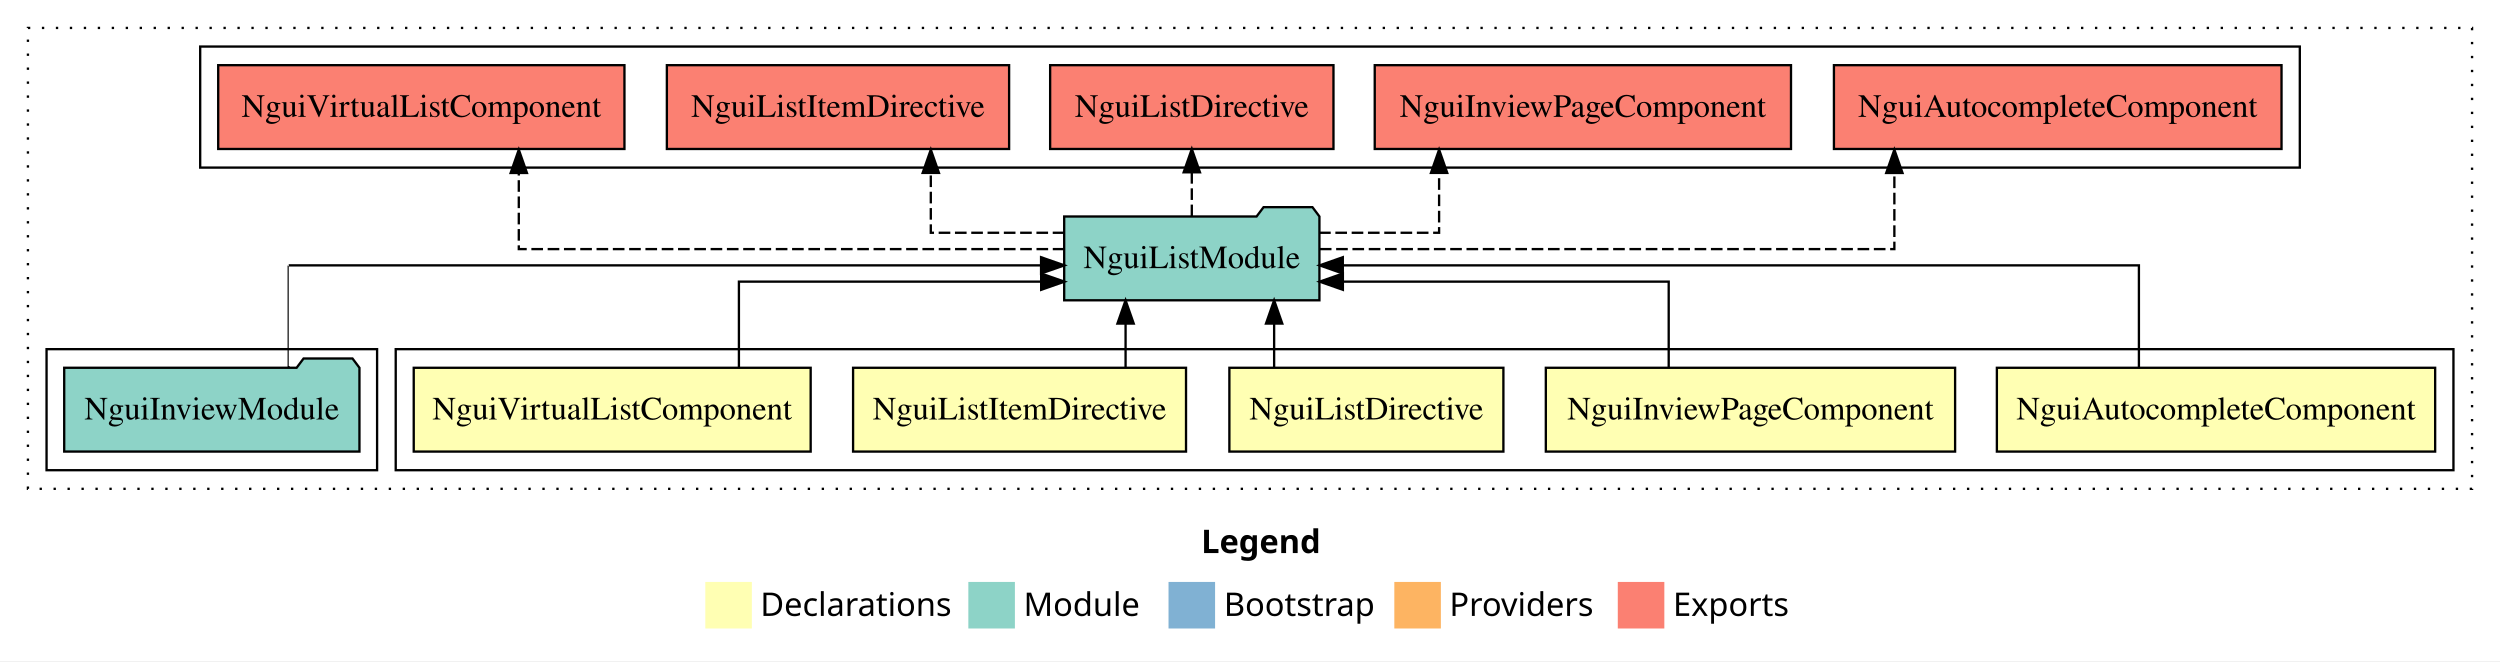
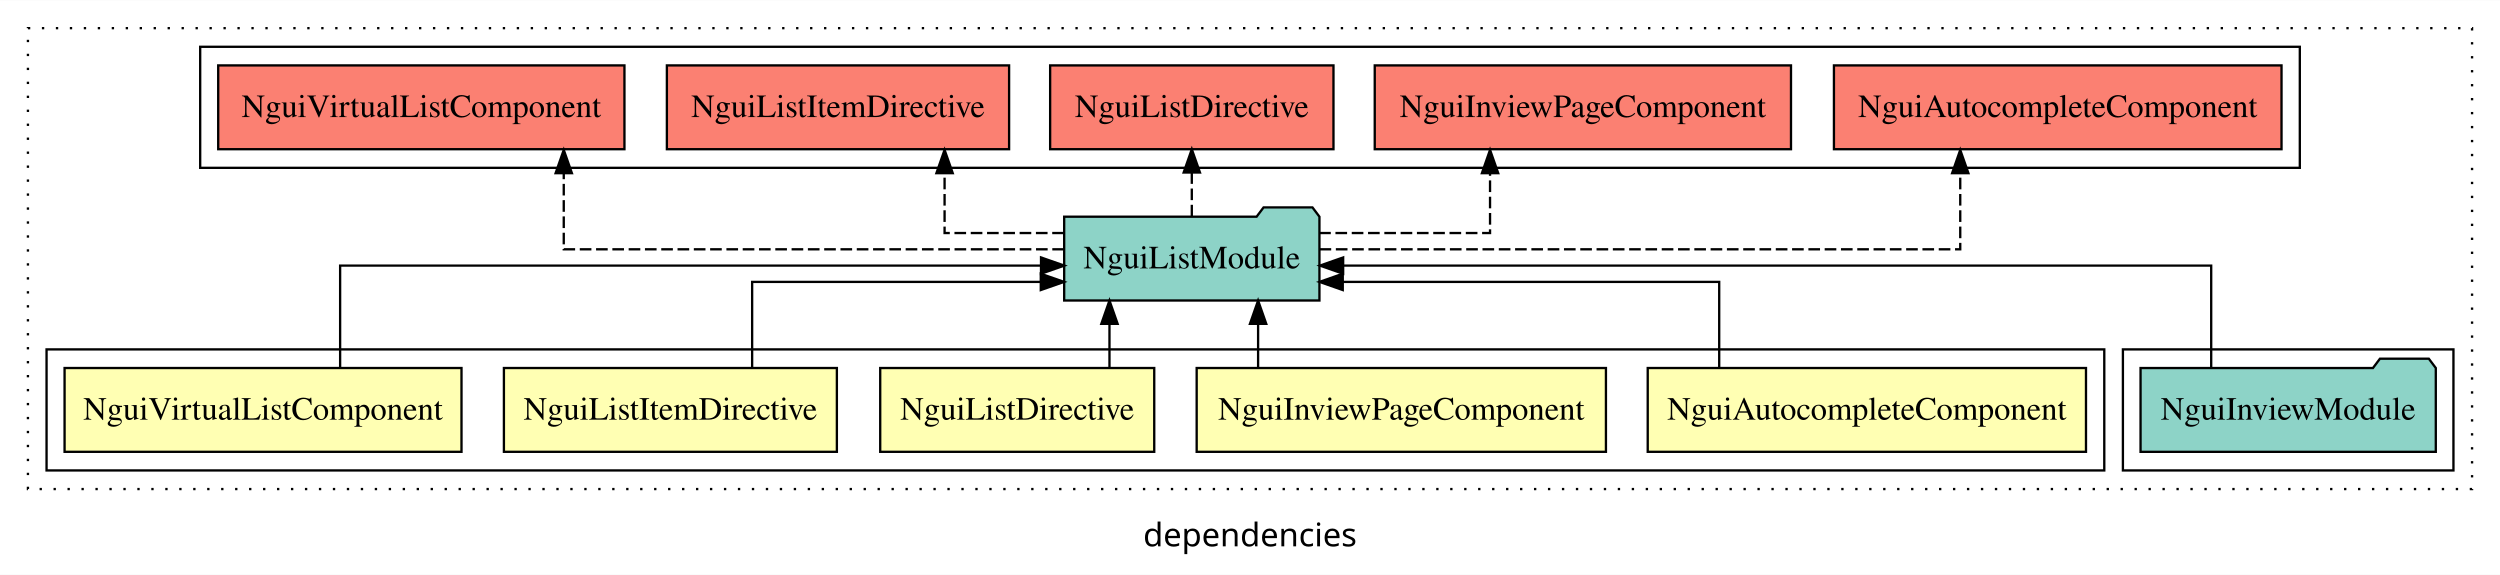
- <svg xmlns="http://www.w3.org/2000/svg" width="1074pt" height="284pt" viewBox="0.00 0.00 1074.00 284.00">
-   <g id="graph0" class="graph" transform="scale(1 1) rotate(0) translate(4 280)">
-     <polygon fill="#ffffff" stroke="transparent" points="-4,4 -4,-280 1070,-280 1070,4 -4,4" />
-     <text text-anchor="start" x="512.009" y="-42.4" font-family="sans-serif" font-weight="bold" font-size="14.00" fill="#000000">Legend</text>
-     <polygon fill="#ffffb3" stroke="transparent" points="299,-10 299,-30 319,-30 319,-10 299,-10" />
-     <text text-anchor="start" x="322.629" y="-15.4" font-family="sans-serif" font-size="14.00" fill="#000000">  Declarations</text>
-     <polygon fill="#8dd3c7" stroke="transparent" points="412,-10 412,-30 432,-30 432,-10 412,-10" />
-     <text text-anchor="start" x="435.725" y="-15.4" font-family="sans-serif" font-size="14.00" fill="#000000">  Module</text>
-     <polygon fill="#80b1d3" stroke="transparent" points="498,-10 498,-30 518,-30 518,-10 498,-10" />
-     <text text-anchor="start" x="521.781" y="-15.4" font-family="sans-serif" font-size="14.00" fill="#000000">  Bootstrap</text>
-     <polygon fill="#fdb462" stroke="transparent" points="595,-10 595,-30 615,-30 615,-10 595,-10" />
-     <text text-anchor="start" x="618.673" y="-15.4" font-family="sans-serif" font-size="14.00" fill="#000000">  Providers</text>
-     <polygon fill="#fb8072" stroke="transparent" points="691,-10 691,-30 711,-30 711,-10 691,-10" />
-     <text text-anchor="start" x="714.726" y="-15.4" font-family="sans-serif" font-size="14.00" fill="#000000">  Exports</text>
+ <svg xmlns="http://www.w3.org/2000/svg" width="1074pt" height="247pt" viewBox="0.00 0.00 1074.00 246.80">
+   <g id="graph0" class="graph" transform="scale(1 1) rotate(0) translate(4 242.8)">
+     <polygon fill="white" stroke="transparent" points="-4,4 -4,-242.8 1070,-242.8 1070,4 -4,4" />
+     <text text-anchor="middle" x="533" y="-8.2" font-family="sans-serif" font-size="14.00">dependencies</text>
    <g id="clust1" class="cluster">
-       <polygon fill="none" stroke="#000000" stroke-dasharray="1,5" points="8,-70 8,-268 1058,-268 1058,-70 8,-70" />
+       <polygon fill="none" stroke="black" stroke-dasharray="1,5" points="8,-32.8 8,-230.8 1058,-230.8 1058,-32.8 8,-32.8" />
+     </g>
+     <g id="clust8" class="cluster">
+       <polygon fill="none" stroke="black" points="908,-40.8 908,-92.8 1050,-92.8 1050,-40.8 908,-40.8" />
+     </g>
+     <g id="clust9" class="cluster">
+       <polygon fill="none" stroke="black" points="82,-170.8 82,-222.8 984,-222.8 984,-170.8 82,-170.8" />
    </g>
    <g id="clust2" class="cluster">
-       <polygon fill="none" stroke="#000000" points="166,-78 166,-130 1050,-130 1050,-78 166,-78" />
-     </g>
-     <g id="clust8" class="cluster">
-       <polygon fill="none" stroke="#000000" points="16,-78 16,-130 158,-130 158,-78 16,-78" />
-     </g>
-     <g id="clust9" class="cluster">
-       <polygon fill="none" stroke="#000000" points="82,-208 82,-260 984,-260 984,-208 82,-208" />
+       <polygon fill="none" stroke="black" points="16,-40.8 16,-92.8 900,-92.8 900,-40.8 16,-40.8" />
    </g>
    <g id="node1" class="node">
-       <polygon fill="#ffffb3" stroke="#000000" points="1042.143,-122 853.857,-122 853.857,-86 1042.143,-86 1042.143,-122" />
-       <text text-anchor="middle" x="948" y="-99.8" font-family="Times,serif" font-size="14.00" fill="#000000">NguiAutocompleteComponent</text>
+       <polygon fill="#ffffb3" stroke="black" points="892.14,-84.8 703.86,-84.8 703.86,-48.8 892.14,-48.8 892.14,-84.8" />
+       <text text-anchor="middle" x="798" y="-62.6" font-family="Times,serif" font-size="14.00">NguiAutocompleteComponent</text>
    </g>
    <g id="node6" class="node">
-       <polygon fill="#8dd3c7" stroke="#000000" points="562.826,-187 559.826,-191 538.826,-191 535.826,-187 453.174,-187 453.174,-151 562.826,-151 562.826,-187" />
-       <text text-anchor="middle" x="508" y="-164.8" font-family="Times,serif" font-size="14.00" fill="#000000">NguiListModule</text>
+       <polygon fill="#8dd3c7" stroke="black" points="562.83,-149.8 559.83,-153.8 538.83,-153.8 535.83,-149.8 453.17,-149.8 453.17,-113.8 562.83,-113.8 562.83,-149.8" />
+       <text text-anchor="middle" x="508" y="-127.6" font-family="Times,serif" font-size="14.00">NguiListModule</text>
    </g>
    <g id="edge1" class="edge">
-       <path fill="none" stroke="#000000" d="M914.875,-122.267C914.875,-140.555 914.875,-166 914.875,-166 914.875,-166 572.873,-166 572.873,-166" />
-       <polygon fill="#000000" stroke="#000000" points="572.873,-162.5 562.873,-166 572.873,-169.5 572.873,-162.5" />
+       <path fill="none" stroke="black" d="M734.57,-84.81C734.57,-100.85 734.57,-121.8 734.57,-121.8 734.57,-121.8 572.85,-121.8 572.85,-121.8" />
+       <polygon fill="black" stroke="black" points="572.85,-118.3 562.85,-121.8 572.85,-125.3 572.85,-118.3" />
    </g>
    <g id="node2" class="node">
-       <polygon fill="#ffffb3" stroke="#000000" points="835.914,-122 660.086,-122 660.086,-86 835.914,-86 835.914,-122" />
-       <text text-anchor="middle" x="748" y="-99.8" font-family="Times,serif" font-size="14.00" fill="#000000">NguiInviewPageComponent</text>
+       <polygon fill="#ffffb3" stroke="black" points="685.91,-84.8 510.09,-84.8 510.09,-48.8 685.91,-48.8 685.91,-84.8" />
+       <text text-anchor="middle" x="598" y="-62.6" font-family="Times,serif" font-size="14.00">NguiInviewPageComponent</text>
    </g>
    <g id="edge2" class="edge">
-       <path fill="none" stroke="#000000" d="M712.875,-122.009C712.875,-138.049 712.875,-159 712.875,-159 712.875,-159 572.903,-159 572.903,-159" />
-       <polygon fill="#000000" stroke="#000000" points="572.903,-155.5 562.903,-159 572.903,-162.5 572.903,-155.5" />
+       <path fill="none" stroke="black" d="M536.48,-84.91C536.48,-84.91 536.48,-103.79 536.48,-103.79" />
+       <polygon fill="black" stroke="black" points="532.98,-103.79 536.48,-113.79 539.98,-103.79 532.98,-103.79" />
    </g>
    <g id="node3" class="node">
-       <polygon fill="#ffffb3" stroke="#000000" points="641.859,-122 524.141,-122 524.141,-86 641.859,-86 641.859,-122" />
-       <text text-anchor="middle" x="583" y="-99.8" font-family="Times,serif" font-size="14.00" fill="#000000">NguiListDirective</text>
+       <polygon fill="#ffffb3" stroke="black" points="491.86,-84.8 374.14,-84.8 374.14,-48.8 491.86,-48.8 491.86,-84.8" />
+       <text text-anchor="middle" x="433" y="-62.6" font-family="Times,serif" font-size="14.00">NguiListDirective</text>
    </g>
    <g id="edge3" class="edge">
-       <path fill="none" stroke="#000000" d="M543.367,-122.106C543.367,-122.106 543.367,-140.991 543.367,-140.991" />
-       <polygon fill="#000000" stroke="#000000" points="539.867,-140.991 543.367,-150.991 546.867,-140.991 539.867,-140.991" />
+       <path fill="none" stroke="black" d="M472.63,-84.91C472.63,-84.91 472.63,-103.79 472.63,-103.79" />
+       <polygon fill="black" stroke="black" points="469.13,-103.79 472.63,-113.79 476.13,-103.79 469.13,-103.79" />
    </g>
    <g id="node4" class="node">
-       <polygon fill="#ffffb3" stroke="#000000" points="505.516,-122 362.484,-122 362.484,-86 505.516,-86 505.516,-122" />
-       <text text-anchor="middle" x="434" y="-99.8" font-family="Times,serif" font-size="14.00" fill="#000000">NguiListItemDirective</text>
+       <polygon fill="#ffffb3" stroke="black" points="355.52,-84.8 212.48,-84.8 212.48,-48.8 355.52,-48.8 355.52,-84.8" />
+       <text text-anchor="middle" x="284" y="-62.6" font-family="Times,serif" font-size="14.00">NguiListItemDirective</text>
    </g>
    <g id="edge4" class="edge">
-       <path fill="none" stroke="#000000" d="M479.547,-122.106C479.547,-122.106 479.547,-140.991 479.547,-140.991" />
-       <polygon fill="#000000" stroke="#000000" points="476.047,-140.991 479.547,-150.991 483.047,-140.991 476.047,-140.991" />
+       <path fill="none" stroke="black" d="M319.12,-84.81C319.12,-100.85 319.12,-121.8 319.12,-121.8 319.12,-121.8 443.12,-121.8 443.12,-121.8" />
+       <polygon fill="black" stroke="black" points="443.12,-125.3 453.12,-121.8 443.12,-118.3 443.12,-125.3" />
    </g>
    <g id="node5" class="node">
-       <polygon fill="#ffffb3" stroke="#000000" points="344.262,-122 173.738,-122 173.738,-86 344.262,-86 344.262,-122" />
-       <text text-anchor="middle" x="259" y="-99.8" font-family="Times,serif" font-size="14.00" fill="#000000">NguiVirtualListComponent</text>
+       <polygon fill="#ffffb3" stroke="black" points="194.26,-84.8 23.74,-84.8 23.74,-48.8 194.26,-48.8 194.26,-84.8" />
+       <text text-anchor="middle" x="109" y="-62.6" font-family="Times,serif" font-size="14.00">NguiVirtualListComponent</text>
    </g>
    <g id="edge5" class="edge">
-       <path fill="none" stroke="#000000" d="M313.437,-122.009C313.437,-138.049 313.437,-159 313.437,-159 313.437,-159 443.286,-159 443.286,-159" />
-       <polygon fill="#000000" stroke="#000000" points="443.286,-162.5 453.286,-159 443.286,-155.5 443.286,-162.5" />
+       <path fill="none" stroke="black" d="M142.12,-85.07C142.12,-103.36 142.12,-128.8 142.12,-128.8 142.12,-128.8 443.22,-128.8 443.22,-128.8" />
+       <polygon fill="black" stroke="black" points="443.22,-132.3 453.22,-128.8 443.22,-125.3 443.22,-132.3" />
    </g>
    <g id="node8" class="node">
-       <polygon fill="#fb8072" stroke="#000000" points="976.143,-252 783.857,-252 783.857,-216 976.143,-216 976.143,-252" />
-       <text text-anchor="middle" x="880" y="-229.8" font-family="Times,serif" font-size="14.00" fill="#000000">NguiAutocompleteComponent </text>
+       <polygon fill="#fb8072" stroke="black" points="976.14,-214.8 783.86,-214.8 783.86,-178.8 976.14,-178.8 976.14,-214.8" />
+       <text text-anchor="middle" x="880" y="-192.6" font-family="Times,serif" font-size="14.00">NguiAutocompleteComponent </text>
    </g>
    <g id="edge7" class="edge">
-       <path fill="none" stroke="#000000" stroke-dasharray="5,2" d="M563.007,-173C650.062,-173 809.818,-173 809.818,-173 809.818,-173 809.818,-205.698 809.818,-205.698" />
-       <polygon fill="#000000" stroke="#000000" points="806.318,-205.698 809.818,-215.698 813.318,-205.698 806.318,-205.698" />
+       <path fill="none" stroke="black" stroke-dasharray="5,2" d="M562.88,-135.8C656.76,-135.8 838.12,-135.8 838.12,-135.8 838.12,-135.8 838.12,-168.5 838.12,-168.5" />
+       <polygon fill="black" stroke="black" points="834.63,-168.5 838.12,-178.5 841.63,-168.5 834.63,-168.5" />
    </g>
    <g id="node9" class="node">
-       <polygon fill="#fb8072" stroke="#000000" points="765.414,-252 586.586,-252 586.586,-216 765.414,-216 765.414,-252" />
-       <text text-anchor="middle" x="676" y="-229.8" font-family="Times,serif" font-size="14.00" fill="#000000">NguiInviewPageComponent </text>
+       <polygon fill="#fb8072" stroke="black" points="765.41,-214.8 586.59,-214.8 586.59,-178.8 765.41,-178.8 765.41,-214.8" />
+       <text text-anchor="middle" x="676" y="-192.6" font-family="Times,serif" font-size="14.00">NguiInviewPageComponent </text>
    </g>
    <g id="edge8" class="edge">
-       <path fill="none" stroke="#000000" stroke-dasharray="5,2" d="M562.674,-180C588.704,-180 614.236,-180 614.236,-180 614.236,-180 614.236,-205.718 614.236,-205.718" />
-       <polygon fill="#000000" stroke="#000000" points="610.736,-205.718 614.236,-215.718 617.736,-205.718 610.736,-205.718" />
+       <path fill="none" stroke="black" stroke-dasharray="5,2" d="M562.71,-142.8C597.53,-142.8 636.12,-142.8 636.12,-142.8 636.12,-142.8 636.12,-168.52 636.12,-168.52" />
+       <polygon fill="black" stroke="black" points="632.63,-168.52 636.12,-178.52 639.63,-168.52 632.63,-168.52" />
    </g>
    <g id="node10" class="node">
-       <polygon fill="#fb8072" stroke="#000000" points="568.859,-252 447.141,-252 447.141,-216 568.859,-216 568.859,-252" />
-       <text text-anchor="middle" x="508" y="-229.8" font-family="Times,serif" font-size="14.00" fill="#000000">NguiListDirective </text>
+       <polygon fill="#fb8072" stroke="black" points="568.86,-214.8 447.14,-214.8 447.14,-178.8 568.86,-178.8 568.86,-214.8" />
+       <text text-anchor="middle" x="508" y="-192.6" font-family="Times,serif" font-size="14.00">NguiListDirective </text>
    </g>
    <g id="edge9" class="edge">
-       <path fill="none" stroke="#000000" stroke-dasharray="5,2" d="M508,-187.106C508,-187.106 508,-205.991 508,-205.991" />
-       <polygon fill="#000000" stroke="#000000" points="504.5,-205.991 508,-215.991 511.5,-205.991 504.5,-205.991" />
+       <path fill="none" stroke="black" stroke-dasharray="5,2" d="M508,-149.91C508,-149.91 508,-168.79 508,-168.79" />
+       <polygon fill="black" stroke="black" points="504.5,-168.79 508,-178.79 511.5,-168.79 504.5,-168.79" />
    </g>
    <g id="node11" class="node">
-       <polygon fill="#fb8072" stroke="#000000" points="429.515,-252 282.485,-252 282.485,-216 429.515,-216 429.515,-252" />
-       <text text-anchor="middle" x="356" y="-229.8" font-family="Times,serif" font-size="14.00" fill="#000000">NguiListItemDirective </text>
+       <polygon fill="#fb8072" stroke="black" points="429.51,-214.8 282.49,-214.8 282.49,-178.8 429.51,-178.8 429.51,-214.8" />
+       <text text-anchor="middle" x="356" y="-192.6" font-family="Times,serif" font-size="14.00">NguiListItemDirective </text>
    </g>
    <g id="edge10" class="edge">
-       <path fill="none" stroke="#000000" stroke-dasharray="5,2" d="M453.251,-180C424.789,-180 395.875,-180 395.875,-180 395.875,-180 395.875,-205.718 395.875,-205.718" />
-       <polygon fill="#000000" stroke="#000000" points="392.375,-205.718 395.875,-215.718 399.375,-205.718 392.375,-205.718" />
+       <path fill="none" stroke="black" stroke-dasharray="5,2" d="M453.03,-142.8C427.11,-142.8 401.79,-142.8 401.79,-142.8 401.79,-142.8 401.79,-168.52 401.79,-168.52" />
+       <polygon fill="black" stroke="black" points="398.29,-168.52 401.79,-178.52 405.29,-168.52 398.29,-168.52" />
    </g>
    <g id="node12" class="node">
-       <polygon fill="#fb8072" stroke="#000000" points="264.262,-252 89.738,-252 89.738,-216 264.262,-216 264.262,-252" />
-       <text text-anchor="middle" x="177" y="-229.8" font-family="Times,serif" font-size="14.00" fill="#000000">NguiVirtualListComponent </text>
+       <polygon fill="#fb8072" stroke="black" points="264.26,-214.8 89.74,-214.8 89.74,-178.8 264.26,-178.8 264.26,-214.8" />
+       <text text-anchor="middle" x="177" y="-192.6" font-family="Times,serif" font-size="14.00">NguiVirtualListComponent </text>
    </g>
    <g id="edge11" class="edge">
-       <path fill="none" stroke="#000000" stroke-dasharray="5,2" d="M453.278,-173C369.457,-173 218.875,-173 218.875,-173 218.875,-173 218.875,-205.698 218.875,-205.698" />
-       <polygon fill="#000000" stroke="#000000" points="215.375,-205.698 218.875,-215.698 222.375,-205.698 215.375,-205.698" />
+       <path fill="none" stroke="black" stroke-dasharray="5,2" d="M453.07,-135.8C374.18,-135.8 238.19,-135.8 238.19,-135.8 238.19,-135.8 238.19,-168.5 238.19,-168.5" />
+       <polygon fill="black" stroke="black" points="234.69,-168.5 238.19,-178.5 241.69,-168.5 234.69,-168.5" />
    </g>
    <g id="node7" class="node">
-       <polygon fill="#8dd3c7" stroke="#000000" points="150.42,-122 147.42,-126 126.42,-126 123.42,-122 23.58,-122 23.58,-86 150.42,-86 150.42,-122" />
-       <text text-anchor="middle" x="87" y="-99.8" font-family="Times,serif" font-size="14.00" fill="#000000">NguiInviewModule</text>
+       <polygon fill="#8dd3c7" stroke="black" points="1042.42,-84.8 1039.42,-88.8 1018.42,-88.8 1015.42,-84.8 915.58,-84.8 915.58,-48.8 1042.42,-48.8 1042.42,-84.8" />
+       <text text-anchor="middle" x="979" y="-62.6" font-family="Times,serif" font-size="14.00">NguiInviewModule</text>
    </g>
    <g id="edge6" class="edge">
-       <path fill="none" stroke="#000000" d="M120.04,-122.267C120.04,-140.555 120.04,-166 120.039,-166 120.039,-166 443.238,-166 443.238,-166" />
-       <polygon fill="#000000" stroke="#000000" points="443.238,-169.5 453.238,-166 443.238,-162.5 443.238,-169.5" />
+       <path fill="none" stroke="black" d="M945.93,-85.07C945.93,-103.36 945.93,-128.8 945.93,-128.8 945.93,-128.8 573.02,-128.8 573.02,-128.8" />
+       <polygon fill="black" stroke="black" points="573.02,-125.3 563.02,-128.8 573.02,-132.3 573.02,-125.3" />
    </g>
  </g>
</svg>
